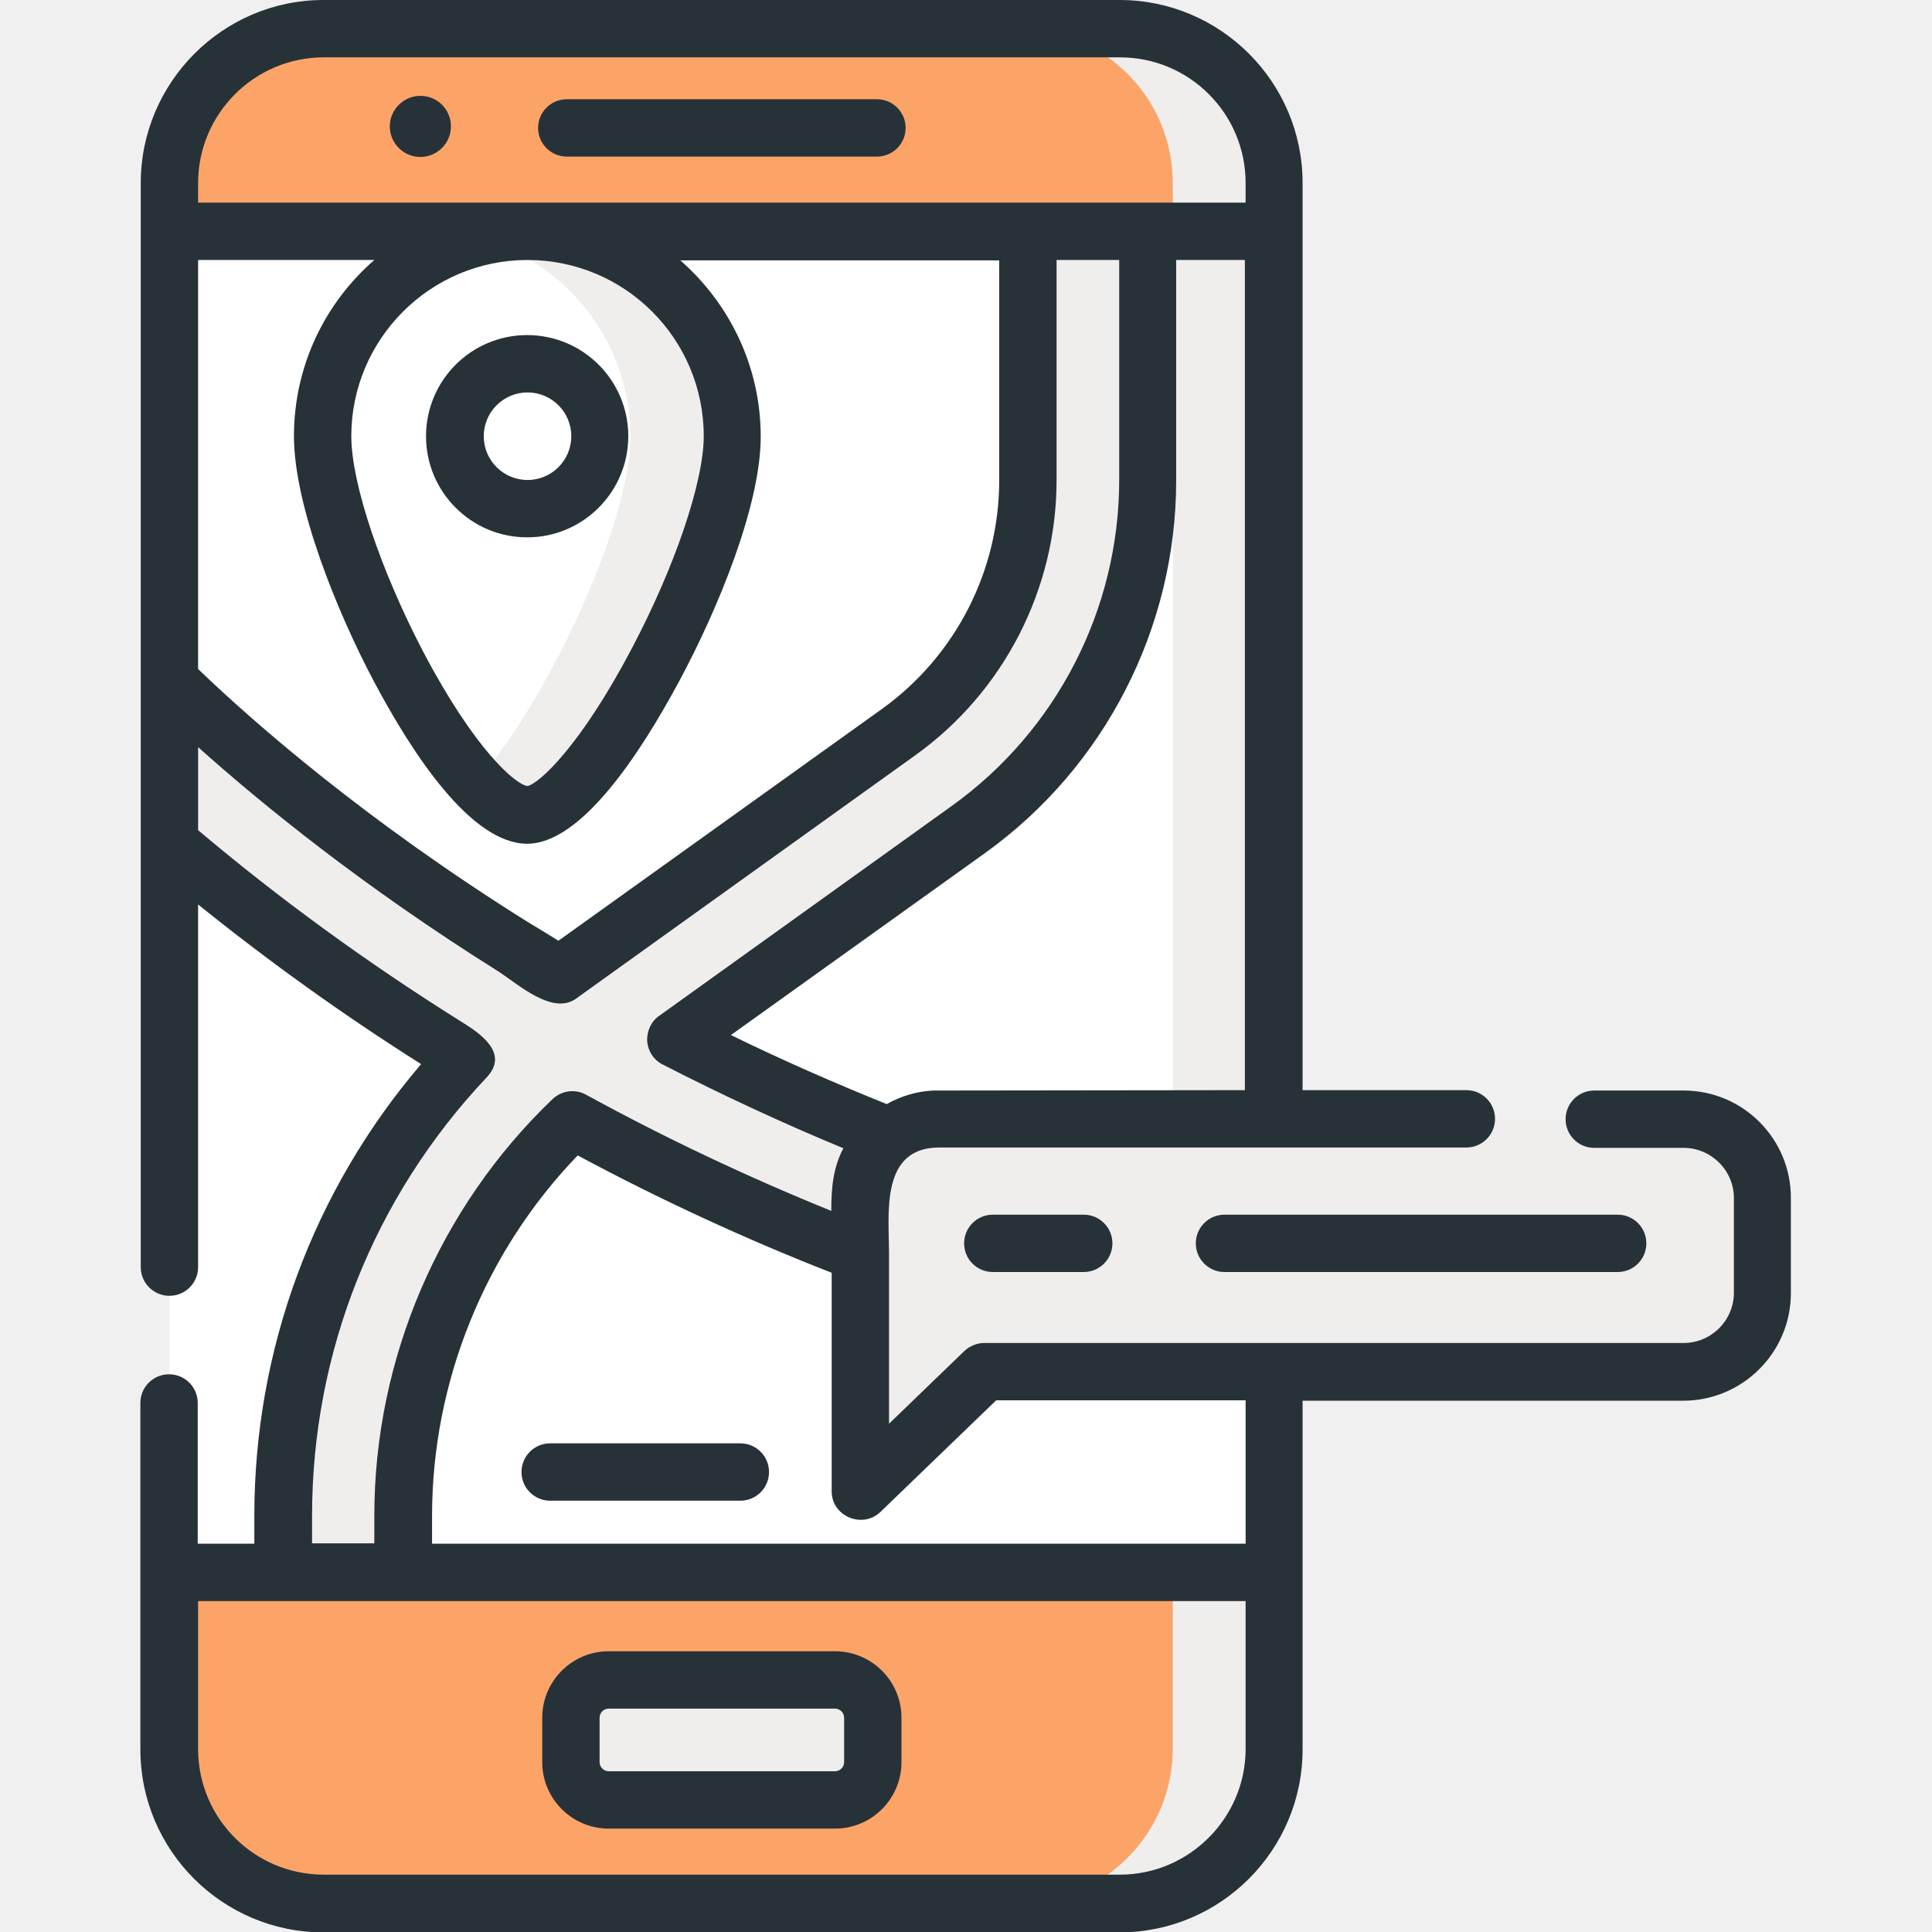
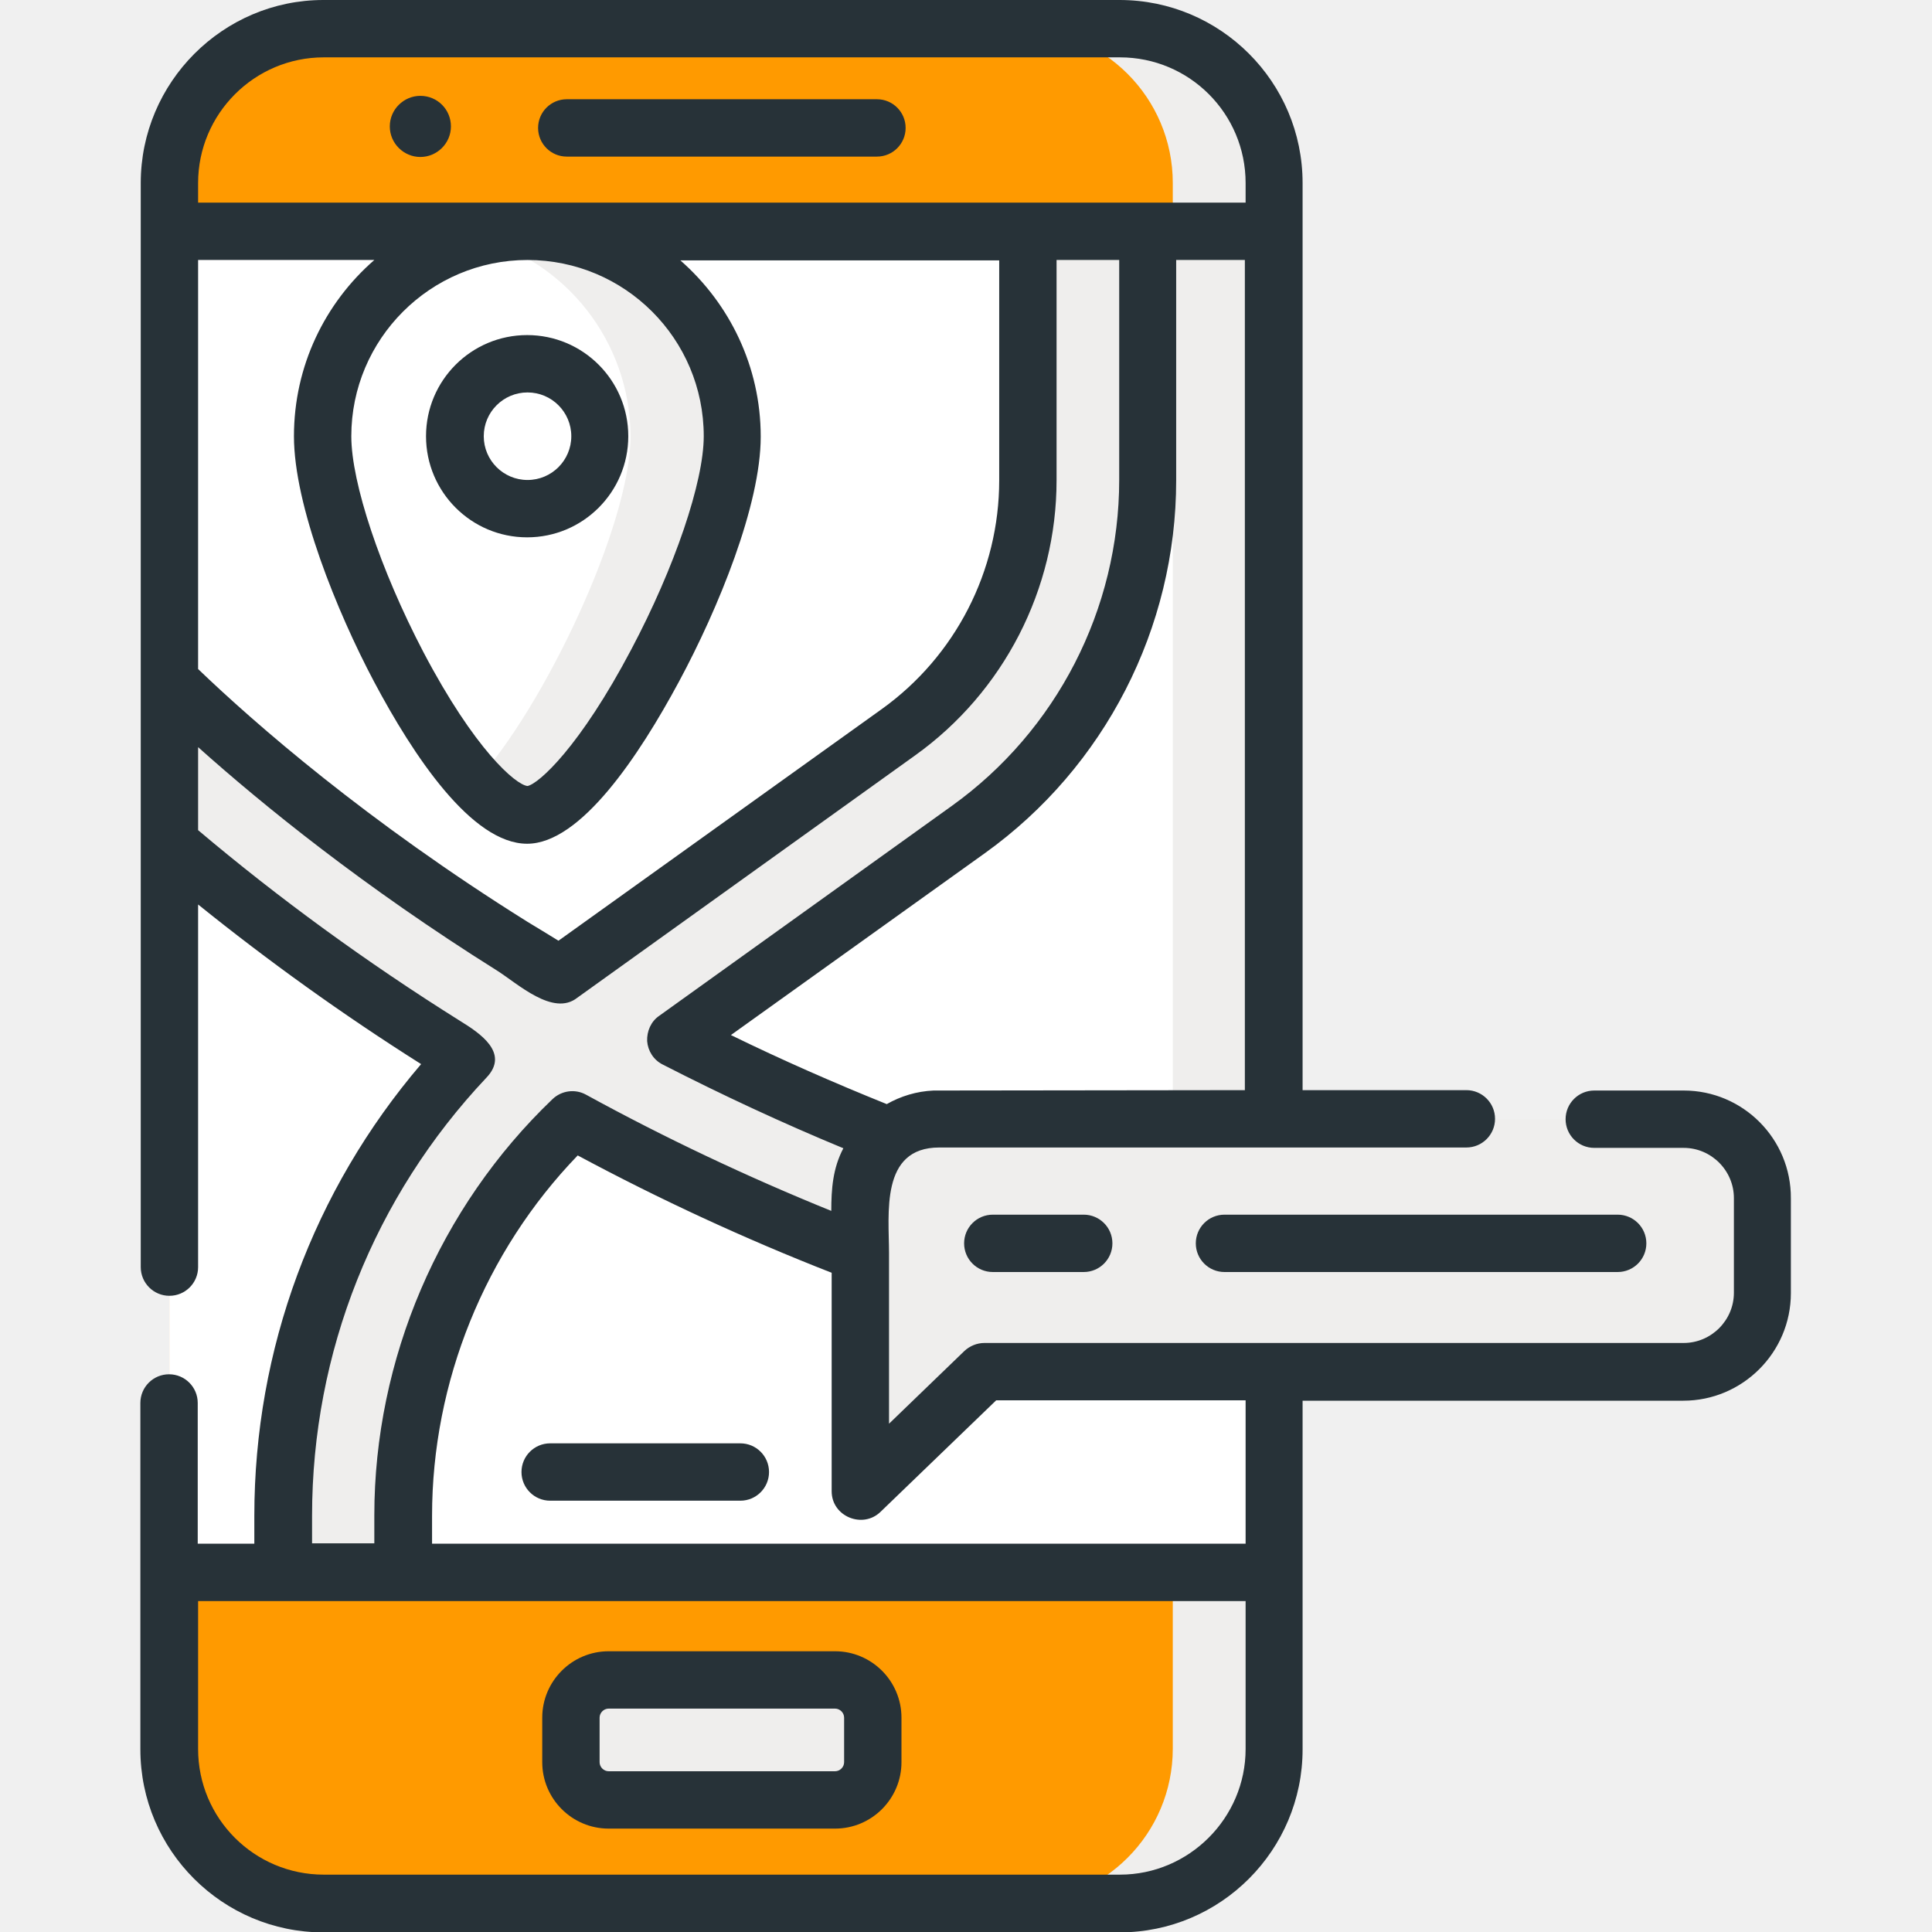
<svg xmlns="http://www.w3.org/2000/svg" version="1.1" id="Layer_1" x="0px" y="0px" viewBox="0 0 512 512" style="enable-background:new 0 0 512 512;" xml:space="preserve">
  <style type="text/css">
	.st0{fill:#FFFFFF;}
	.st1{fill:#EFEEED;}
- 	.st2{fill:#FCA468;}
+ 	.st2{fill:#FF9A00;}
	.st3{fill:#273238;}
</style>
  <g>
    <g>
      <g>
        <path class="st0" d="M337.7,48.5v414.9c0,22.6-18.3,40.9-40.9,40.9h-211c-22.6,0-40.9-18.3-40.9-40.9V48.5     c0-22.6,18.3-40.9,40.9-40.9h211C319.4,7.6,337.7,25.9,337.7,48.5z" />
        <path class="st1" d="M337.7,48.5v414.9c0,22.6-18.3,40.9-40.9,40.9h-211c-22.6,0-40.9-18.3-40.9-40.9V48.5     c0-22.6,18.3-40.9,40.9-40.9h211C319.4,7.6,337.7,25.9,337.7,48.5z" />
        <path class="st2" d="M310.8,48.5v414.9c0,22.6-18.3,40.9-40.9,40.9H85.8c-22.6,0-40.9-18.3-40.9-40.9V48.5     c0-22.6,18.3-40.9,40.9-40.9h184.1C292.5,7.6,310.8,25.9,310.8,48.5z" />
-         <path class="st1" d="M44.9,61.3h292.8v355.3H44.9L44.9,61.3z" />
-         <path class="st0" d="M44.9,61.3h265.9v355.3H44.9L44.9,61.3z" />
-         <path class="st0" d="M272.4,61.3v65.9c0,23.2-9.9,45.2-26.8,60.7c-2.4,2.2-4.9,4.2-7.5,6.1l-89.3,64c-0.2,0.1-0.3,0.2-0.5,0.3     c-4.2-2.5-8.4-5.1-12.6-7.7c-46.1-28.8-77.2-56.9-90.9-70.2V61.3L272.4,61.3z" />
-         <path class="st0" d="M245.7,61.3v126.6c-2.4,2.2-4.9,4.2-7.5,6.1l-89.3,64c-0.2,0.1-0.3,0.2-0.5,0.3c-4.2-2.5-8.4-5.1-12.6-7.7     c-46.1-28.8-77.2-56.9-90.9-70.2V61.3L245.7,61.3z" />
+         <path class="st1" d="M44.9,61.3h292.8v355.3H44.9V61.3z" />
+         <path class="st0" d="M44.9,61.3h265.9v355.3H44.9V61.3z" />
+         <path class="st0" d="M272.4,61.3v65.9c0,23.2-9.9,45.2-26.8,60.7c-2.4,2.2-4.9,4.2-7.5,6.1l-89.3,64c-0.2,0.1-0.3,0.2-0.5,0.3     c-4.2-2.5-8.4-5.1-12.6-7.7c-46.1-28.8-77.2-56.9-90.9-70.2V61.3H272.4z" />
+         <path class="st0" d="M245.7,61.3v126.6c-2.4,2.2-4.9,4.2-7.5,6.1l-89.3,64c-0.2,0.1-0.3,0.2-0.5,0.3c-4.2-2.5-8.4-5.1-12.6-7.7     c-46.1-28.8-77.2-56.9-90.9-70.2V61.3H245.7z" />
        <path class="st0" d="M337.7,363.2v53.5H106.9v-15c0-39.8,16.5-77.7,44.9-104.8c29,15.8,59.2,29.4,90.1,40.5     c22.6,8.1,45.6,14.9,68.9,20.3C319.7,359.7,328.7,361.5,337.7,363.2L337.7,363.2z" />
        <path class="st0" d="M310.8,357.6v59.1H106.9v-15c0-39.8,16.5-77.7,44.9-104.8c29,15.8,59.2,29.4,90.1,40.5     C264.5,345.4,287.5,352.2,310.8,357.6z" />
        <path class="st1" d="M221.3,477h-60c-5.5,0-10-4.5-10-10v-11.8c0-5.5,4.5-10,10-10h60c5.5,0,10,4.5,10,10V467     C231.3,472.5,226.8,477,221.3,477z" />
-         <path class="st1" d="M139.8,61.3c-4.7,0-9.2,0.6-13.5,1.7c-23.5,6-40.8,27.3-40.8,52.6c0,23.5,22.2,71.8,40.6,91.6     c5.1,5.5,9.8,8.8,13.7,8.8c17,0,54.3-70.4,54.3-100.3S169.7,61.3,139.8,61.3z M120.6,115.6c0-10.6,8.6-19.2,19.2-19.2     s19.2,8.6,19.2,19.2s-8.6,19.2-19.2,19.2S120.6,126.2,120.6,115.6z" />
-         <path class="st0" d="M126.3,63c-23.5,6-40.8,27.3-40.8,52.6c0,23.5,22.2,71.8,40.6,91.6c18.1-19.8,41-68.1,41-91.6     C167,90.3,149.7,69,126.3,63z M139.8,134.8c-10.6,0-19.2-8.6-19.2-19.2s8.6-19.2,19.2-19.2s19.2,8.6,19.2,19.2     C158.9,126.2,150.4,134.8,139.8,134.8z" />
+         <path class="st1" d="M139.8,61.3c-4.7,0-9.2,0.6-13.5,1.7c-23.5,6-40.8,27.3-40.8,52.6c0,23.5,22.2,71.8,40.6,91.6     c5.1,5.5,9.8,8.8,13.7,8.8c17,0,54.3-70.4,54.3-100.3S169.7,61.3,139.8,61.3z M120.6,115.6c0-10.6,8.6-19.2,19.2-19.2     S159,105,159,115.6s-8.6,19.2-19.2,19.2S120.6,126.2,120.6,115.6z" />
+         <path class="st0" d="M126.3,63c-23.5,6-40.8,27.3-40.8,52.6c0,23.5,22.2,71.8,40.6,91.6c18.1-19.8,41-68.1,41-91.6     C167,90.3,149.7,69,126.3,63z M139.8,134.8c-10.6,0-19.2-8.6-19.2-19.2s8.6-19.2,19.2-19.2S159,105,159,115.6     C158.9,126.2,150.4,134.8,139.8,134.8z" />
        <g>
          <path class="st1" d="M253.3,307.6c-25.3-9-50.1-19.8-74.1-32.2l77.5-55.6c29.8-21.3,47.6-56,47.6-92.6V61.3h-31.8v65.9      c0,26.4-12.8,51.4-34.3,66.8l-89.3,64c-0.2,0.1-0.3,0.2-0.5,0.3c-4.2-2.5-8.4-5.1-12.6-7.7c-46.1-28.8-77.2-56.9-90.9-70.2v43.1      c17.4,14.9,41.9,33.9,73,53.5c1.8,1.1,3.6,2.2,5.4,3.3C92.7,312.9,75,356.3,75,401.7v15h31.8v-15c0-39.8,16.5-77.7,44.9-104.8      c29,15.8,59.2,29.4,90.1,40.5c31.3,11.2,63.3,19.9,95.8,25.9v-32.4C309.1,325.2,280.9,317.4,253.3,307.6L253.3,307.6z" />
          <path class="st1" d="M446.2,363.5H260.9L228,395.3v-77.8c0-11.5,9.4-20.9,20.9-20.9h197.2c11.5,0,20.9,9.4,20.9,20.9v25.1      C467.1,354.1,457.7,363.5,446.2,363.5z" />
        </g>
      </g>
      <g>
-         <path class="st3" d="M166.5,115.6c0-14.8-12-26.8-26.8-26.8c-14.8,0-26.8,12-26.8,26.8s12,26.8,26.8,26.8     S166.5,130.4,166.5,115.6z M128.2,115.6c0-6.4,5.2-11.6,11.6-11.6c6.4,0,11.6,5.2,11.6,11.6c0,6.4-5.2,11.6-11.6,11.6     C133.4,127.2,128.2,122,128.2,115.6z" />
+         <path class="st3" d="M166.5,115.6c0-14.8-12-26.8-26.8-26.8s-26.8,12-26.8,26.8s12,26.8,26.8,26.8S166.5,130.4,166.5,115.6z      M128.2,115.6c0-6.4,5.2-11.6,11.6-11.6c6.4,0,11.6,5.2,11.6,11.6s-5.2,11.6-11.6,11.6S128.2,122,128.2,115.6z" />
        <path class="st3" d="M196.2,382.5h-50.4c-4.2,0-7.6,3.4-7.6,7.6s3.4,7.6,7.6,7.6h50.4c4.2,0,7.6-3.4,7.6-7.6     S200.4,382.5,196.2,382.5z" />
-         <path class="st3" d="M316.9,329.5c0,4.2,3.4,7.6,7.6,7.6h104.2c4.2,0,7.6-3.4,7.6-7.6c0-4.2-3.4-7.6-7.6-7.6H324.5     C320.3,321.9,316.9,325.3,316.9,329.5z" />
-         <path class="st3" d="M263.1,321.9c-4.2,0-7.6,3.4-7.6,7.6c0,4.2,3.4,7.6,7.6,7.6h24.1c4.2,0,7.6-3.4,7.6-7.6     c0-4.2-3.4-7.6-7.6-7.6H263.1z" />
-         <path class="st3" d="M446.2,289h-23.7c-4.2,0-7.6,3.4-7.6,7.6s3.4,7.6,7.6,7.6h23.7c7.3,0,13.3,6,13.3,13.3v25.1     c0,7.3-6,13.3-13.3,13.3H337.7h0h-76.8c-2,0-3.9,0.8-5.3,2.1l-20,19.3v-45.2c0-10.4-2.4-28,13.3-28h139.7c4.2,0,7.6-3.4,7.6-7.6     c0-4.2-3.4-7.6-7.6-7.6h-43.4l0-240.4c0-26.8-21.8-48.5-48.5-48.5h-211C59.1,0,37.3,21.8,37.3,48.5v287.3c0,4.2,3.4,7.6,7.6,7.6     s7.6-3.4,7.6-7.6v-96.1c18.5,14.9,38.2,29.1,59.1,42.3C83,315.5,67.4,357.6,67.4,401.7v7.4h-15v-37.3c0-4.2-3.4-7.6-7.6-7.6     s-7.6,3.4-7.6,7.6v91.8c0,26.8,21.8,48.5,48.5,48.5h211c26.8,0,48.5-21.8,48.5-48.5l0-92.4h100.9c15.7,0,28.5-12.8,28.5-28.5     v-25.1C474.7,301.8,461.9,289,446.2,289L446.2,289z M264,371.1h66.1v38H114.5v-7.4c0-35.5,14-70,38.6-95.5     c21.8,11.7,44.3,22.1,67.3,31.1v57.9c0,6.7,8.2,10,12.9,5.5L264,371.1z M248.9,289c-0.5,0-1,0-1.5,0c-4.5,0.2-8.7,1.5-12.4,3.6     c-13.9-5.6-27.8-11.7-41.3-18.3l67.3-48.2c31.8-22.8,50.7-59.7,50.7-98.8V68.9h18.2v220L248.9,289L248.9,289z M52.5,68.9h46.7     C86.1,80.3,77.9,97,77.9,115.6c0,18.4,11.4,46.5,21.2,65c10.4,19.6,25.9,43,40.6,43c14.2,0,29.7-23.4,40.2-42.9     c10.5-19.5,21.7-46.9,21.7-65c0-18.6-8.3-35.3-21.3-46.7h84.5v58.3c0,24-11.6,46.6-31.1,60.6L148,249.3c-2.8-1.7-5.5-3.4-8.2-5     c-42.7-26.7-72.3-52.6-87.3-67L52.5,68.9L52.5,68.9z M112.2,172.8c-11.4-21.8-19.1-44.8-19.1-57.2c0-25.7,20.9-46.7,46.7-46.7     s46.7,20.9,46.7,46.7c0,12.1-7.7,34.8-19.2,56.5c-13.6,25.8-24.5,35.6-27.5,36.2C136.7,208,125.8,198.7,112.2,172.8L112.2,172.8z      M85.8,15.2h211c18.4,0,33.3,14.9,33.3,33.3v5.2H52.5v-5.2C52.5,30.2,67.4,15.2,85.8,15.2L85.8,15.2z M82.7,401.7     c0-43.3,16.4-84.5,46.2-116.1c6.3-6.6-1.9-11.9-6.9-15C97.1,255,73.8,238,52.5,220V198c17.1,15.3,43.8,37,79.2,59.2     c5.4,3.4,14.9,12.3,21.3,7.2l89.5-64.2c23.5-16.8,37.5-44.1,37.5-72.9V68.9h16.6v58.3c0,34.2-16.6,66.5-44.4,86.4l-77.5,55.6     c-2.2,1.5-3.3,4.1-3.2,6.7c0.2,2.6,1.7,5,4.1,6.2c15.6,8,31.7,15.5,47.9,22.2c-2.8,5.3-3.2,10.8-3.2,16.6     c-22.2-9-44-19.3-65-30.8c-2.9-1.6-6.5-1.1-8.9,1.2c-30,28.7-47.2,68.9-47.2,110.3v7.4H82.7L82.7,401.7z M296.8,496.8h-211     c-18.4,0-33.3-14.9-33.3-33.3v-39.2l277.6,0v39.2C330.1,481.8,315.1,496.8,296.8,496.8L296.8,496.8z" />
+         <path class="st3" d="M316.9,329.5c0,4.2,3.4,7.6,7.6,7.6h104.2c4.2,0,7.6-3.4,7.6-7.6s-3.4-7.6-7.6-7.6H324.5     C320.3,321.9,316.9,325.3,316.9,329.5z" />
+         <path class="st3" d="M263.1,321.9c-4.2,0-7.6,3.4-7.6,7.6s3.4,7.6,7.6,7.6h24.1c4.2,0,7.6-3.4,7.6-7.6s-3.4-7.6-7.6-7.6H263.1z" />
+         <path class="st3" d="M446.2,289h-23.7c-4.2,0-7.6,3.4-7.6,7.6s3.4,7.6,7.6,7.6h23.7c7.3,0,13.3,6,13.3,13.3v25.1     c0,7.3-6,13.3-13.3,13.3H337.7l0,0h-76.8c-2,0-3.9,0.8-5.3,2.1l-20,19.3v-45.2c0-10.4-2.4-28,13.3-28h139.7     c4.2,0,7.6-3.4,7.6-7.6s-3.4-7.6-7.6-7.6h-43.4V48.5c0-26.8-21.8-48.5-48.5-48.5h-211C59.1,0,37.3,21.8,37.3,48.5v287.3     c0,4.2,3.4,7.6,7.6,7.6s7.6-3.4,7.6-7.6v-96.1c18.5,14.9,38.2,29.1,59.1,42.3C83,315.5,67.4,357.6,67.4,401.7v7.4h-15v-37.3     c0-4.2-3.4-7.6-7.6-7.6s-7.6,3.4-7.6,7.6v91.8c0,26.8,21.8,48.5,48.5,48.5h211c26.8,0,48.5-21.8,48.5-48.5v-92.4h100.9     c15.7,0,28.5-12.8,28.5-28.5v-25.1C474.7,301.8,461.9,289,446.2,289L446.2,289z M264,371.1h66.1v38H114.5v-7.4     c0-35.5,14-70,38.6-95.5c21.8,11.7,44.3,22.1,67.3,31.1v57.9c0,6.7,8.2,10,12.9,5.5L264,371.1z M248.9,289c-0.5,0-1,0-1.5,0     c-4.5,0.2-8.7,1.5-12.4,3.6c-13.9-5.6-27.8-11.7-41.3-18.3l67.3-48.2c31.8-22.8,50.7-59.7,50.7-98.8V68.9h18.2v220L248.9,289     L248.9,289z M52.5,68.9h46.7C86.1,80.3,77.9,97,77.9,115.6c0,18.4,11.4,46.5,21.2,65c10.4,19.6,25.9,43,40.6,43     c14.2,0,29.7-23.4,40.2-42.9s21.7-46.9,21.7-65c0-18.6-8.3-35.3-21.3-46.7h84.5v58.3c0,24-11.6,46.6-31.1,60.6L148,249.3     c-2.8-1.7-5.5-3.4-8.2-5c-42.7-26.7-72.3-52.6-87.3-67V68.9L52.5,68.9z M112.2,172.8C100.8,151,93.1,128,93.1,115.6     c0-25.7,20.9-46.7,46.7-46.7s46.7,20.9,46.7,46.7c0,12.1-7.7,34.8-19.2,56.5c-13.6,25.8-24.5,35.6-27.5,36.2     C136.7,208,125.8,198.7,112.2,172.8L112.2,172.8z M85.8,15.2h211c18.4,0,33.3,14.9,33.3,33.3v5.2H52.5v-5.2     C52.5,30.2,67.4,15.2,85.8,15.2L85.8,15.2z M82.7,401.7c0-43.3,16.4-84.5,46.2-116.1c6.3-6.6-1.9-11.9-6.9-15     C97.1,255,73.8,238,52.5,220v-22c17.1,15.3,43.8,37,79.2,59.2c5.4,3.4,14.9,12.3,21.3,7.2l89.5-64.2     c23.5-16.8,37.5-44.1,37.5-72.9V68.9h16.6v58.3c0,34.2-16.6,66.5-44.4,86.4l-77.5,55.6c-2.2,1.5-3.3,4.1-3.2,6.7     c0.2,2.6,1.7,5,4.1,6.2c15.6,8,31.7,15.5,47.9,22.2c-2.8,5.3-3.2,10.8-3.2,16.6c-22.2-9-44-19.3-65-30.8     c-2.9-1.6-6.5-1.1-8.9,1.2c-30,28.7-47.2,68.9-47.2,110.3v7.4H82.7V401.7z M296.8,496.8h-211c-18.4,0-33.3-14.9-33.3-33.3v-39.2     h277.6v39.2C330.1,481.8,315.1,496.8,296.8,496.8L296.8,496.8z" />
        <path class="st3" d="M111.4,41.6c4.4,0,8.1-3.6,8.1-8.1s-3.6-8.1-8.1-8.1c-4.4,0-8.1,3.6-8.1,8.1S107,41.6,111.4,41.6z" />
        <path class="st3" d="M150.2,41.5h82.2c4.2,0,7.6-3.4,7.6-7.6s-3.4-7.6-7.6-7.6h-82.2c-4.2,0-7.6,3.4-7.6,7.6S146,41.5,150.2,41.5     z" />
        <path class="st3" d="M221.3,437.6h-60c-9.7,0-17.6,7.9-17.6,17.6V467c0,9.7,7.9,17.6,17.6,17.6h60c9.7,0,17.6-7.9,17.6-17.6     v-11.8C238.9,445.5,231,437.6,221.3,437.6z M223.7,467c0,1.3-1.1,2.4-2.4,2.4h-60c-1.3,0-2.4-1.1-2.4-2.4v-11.8     c0-1.3,1.1-2.4,2.4-2.4h60c1.3,0,2.4,1.1,2.4,2.4V467z" />
      </g>
    </g>
  </g>
</svg>
